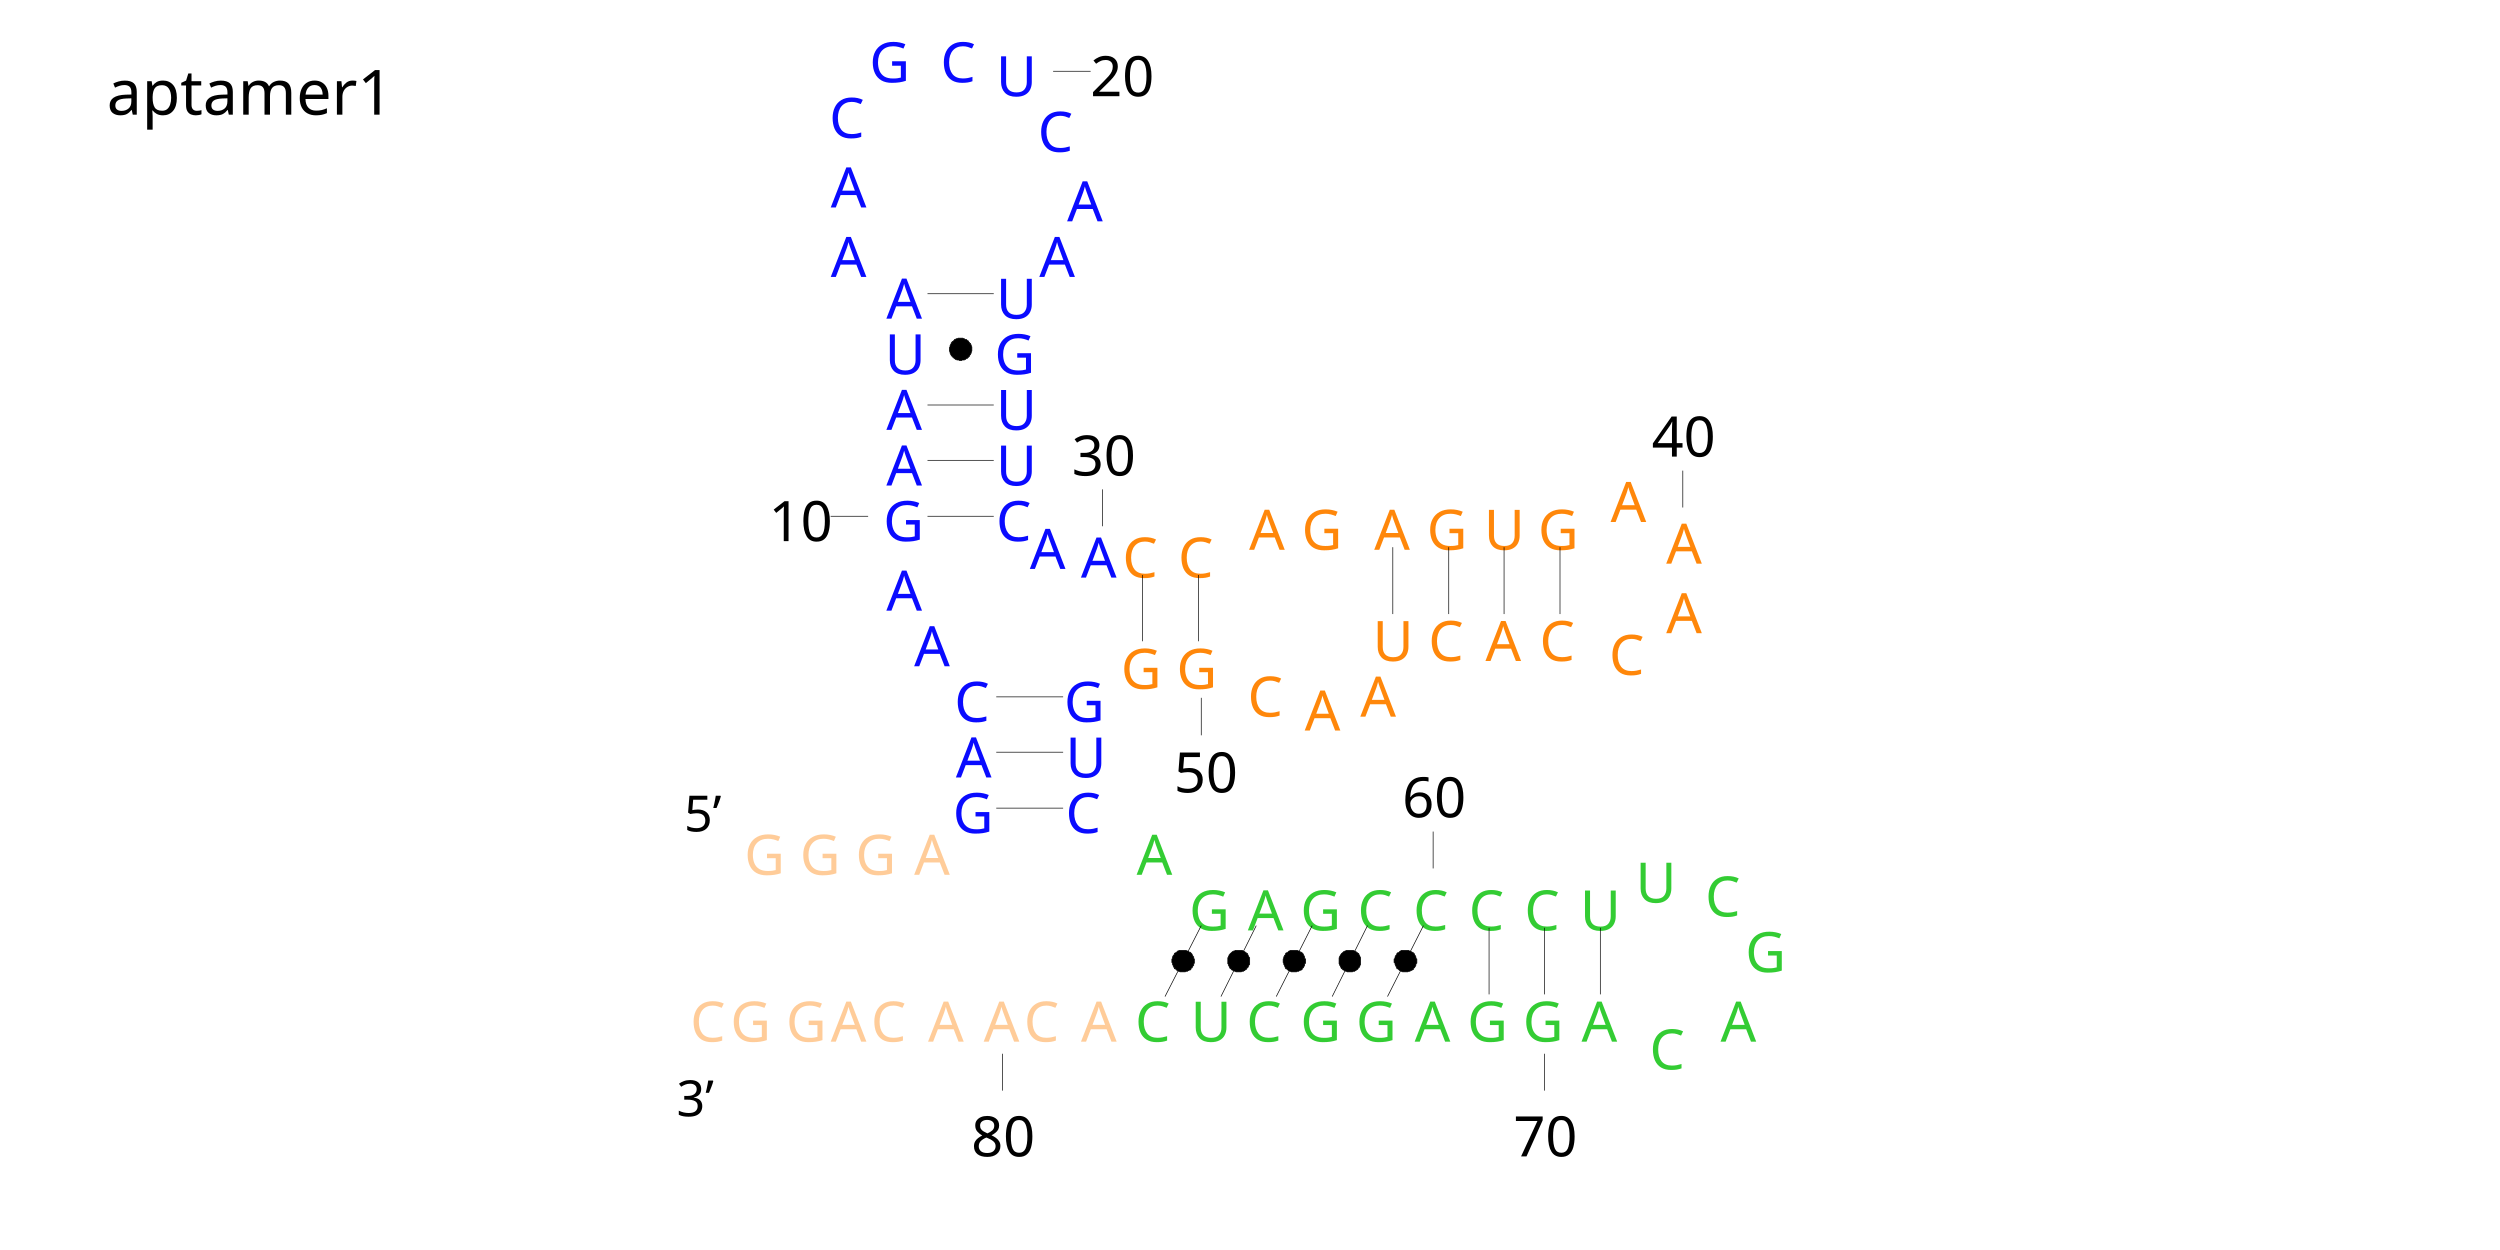
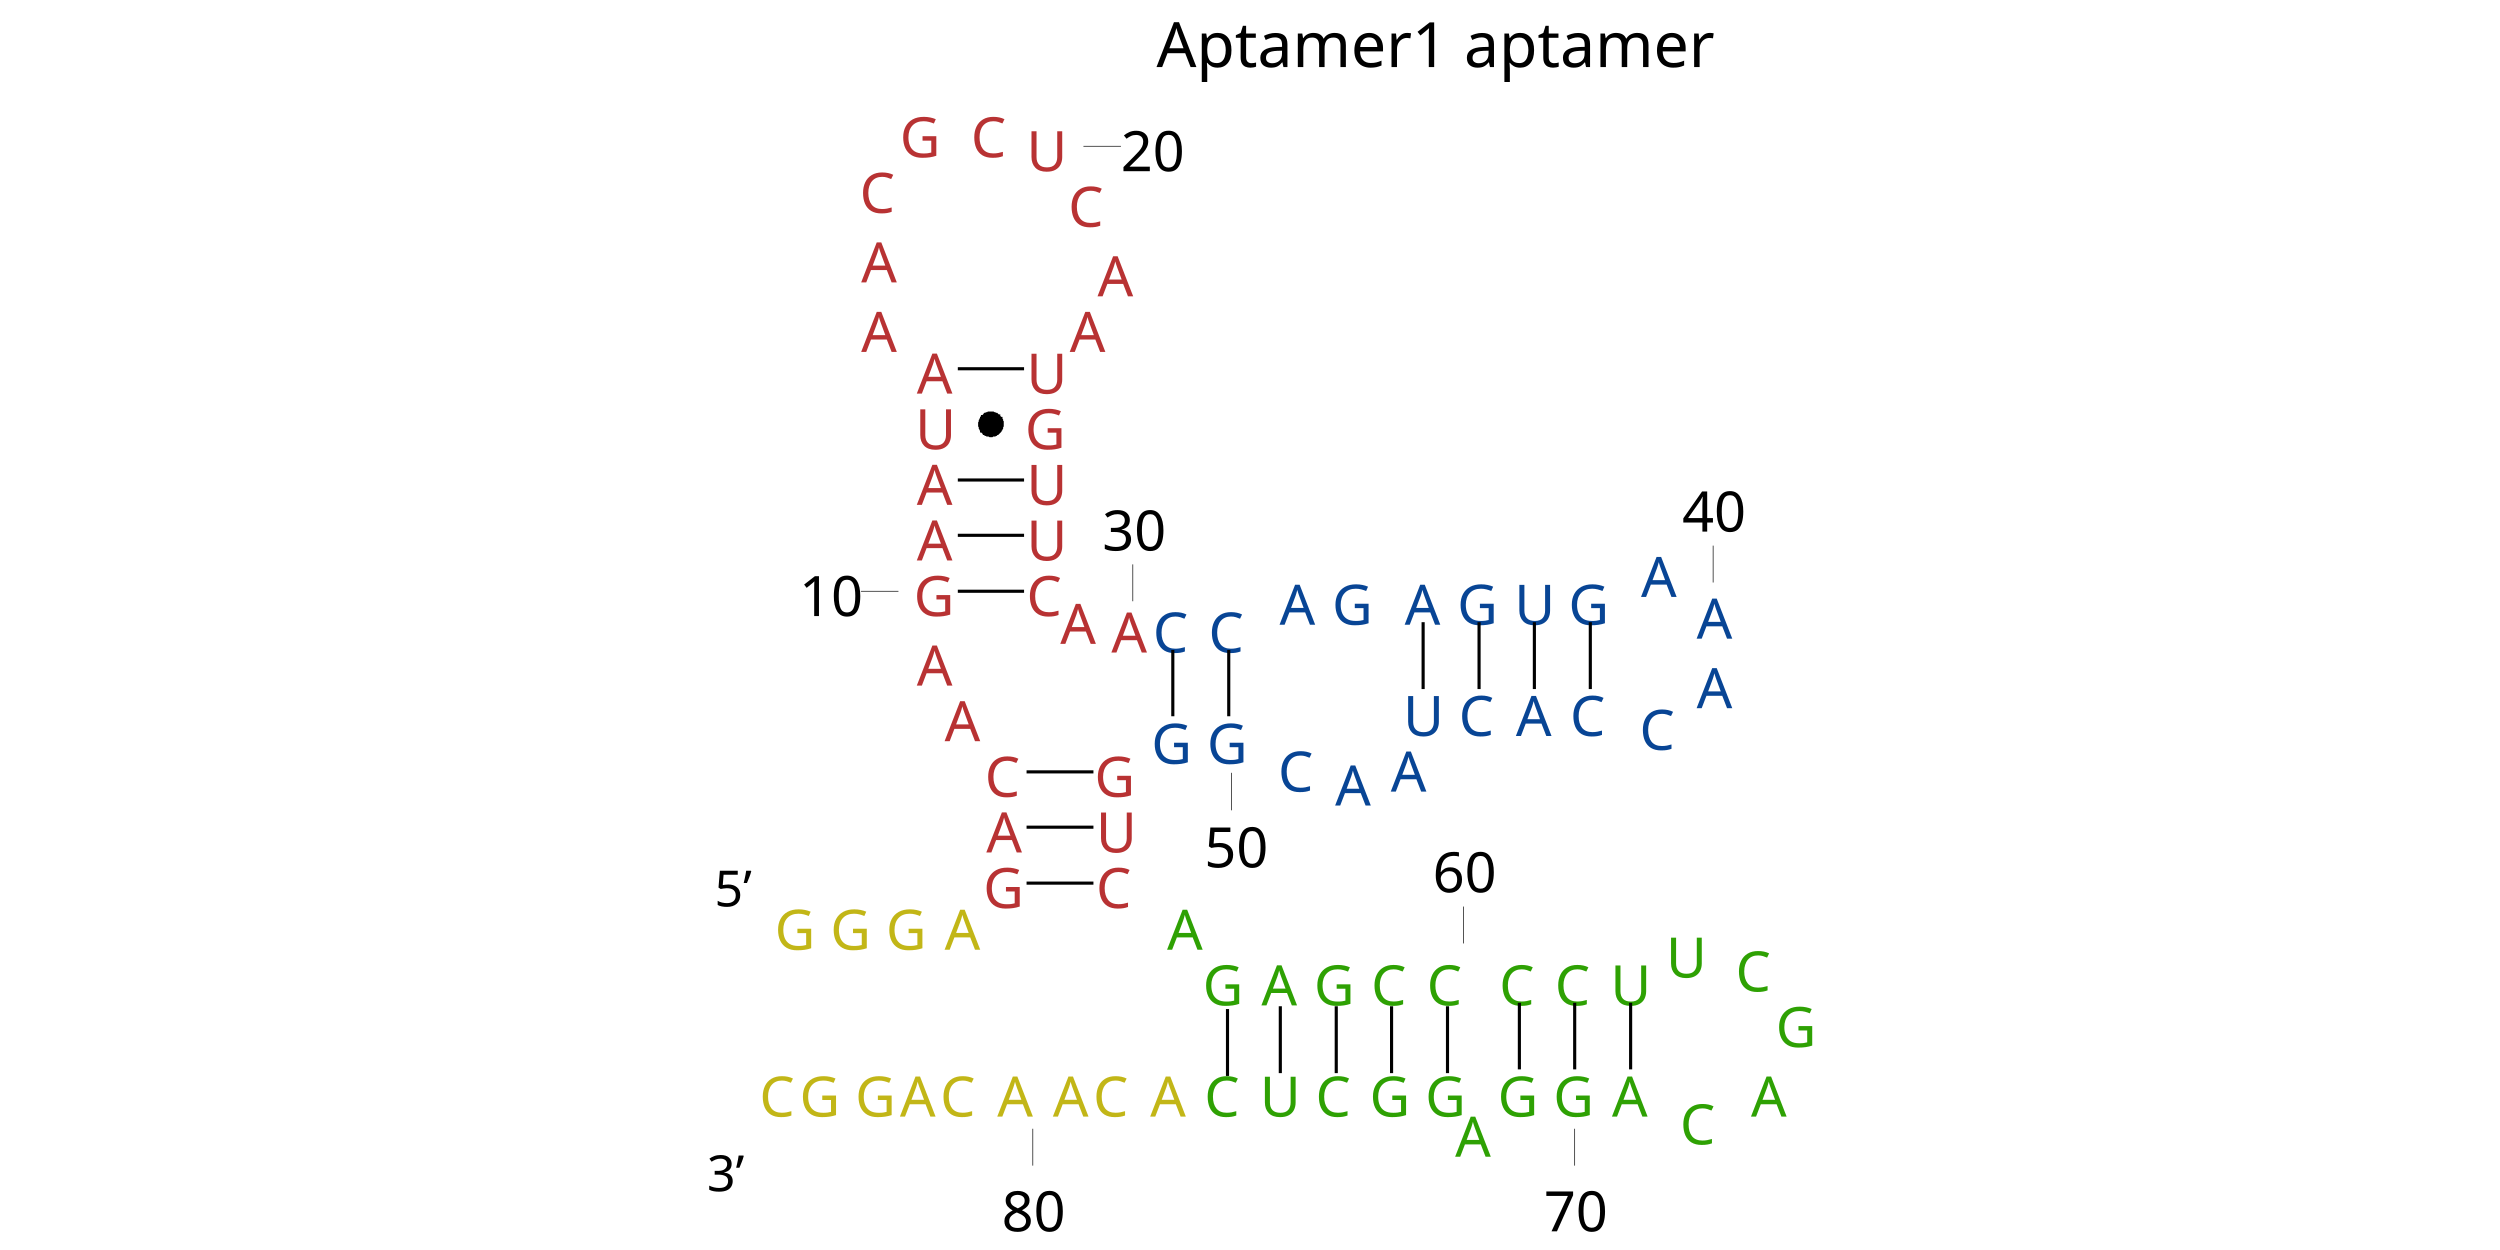
<svg xmlns="http://www.w3.org/2000/svg" version="1.1" id="图层_1" x="0px" y="0px" viewBox="0 0 800 400" style="enable-background:new 0 0 800 400;" xml:space="preserve">
  <style type="text/css">
- 	.st0{fill:#FFCC99;}
+ 	.st0{fill:#C2B617;}
	.st1{font-family:'ArialMT';}
	.st2{font-size:17.868px;}
- 	.st3{fill:#0A0BFF;}
- 	.st4{fill:#33CC33;}
- 	.st5{fill:none;stroke:#000000;stroke-width:0.215;stroke-miterlimit:1.723;}
- 	.st6{stroke:#000000;stroke-width:0.215;stroke-miterlimit:1.723;}
- 	.st7{fill:#FF870A;}
- 	.st8{font-size:20px;}
- 	.st9{font-size:16px;}
+ 	.st3{fill:#B83233;}
+ 	.st4{fill:#2EA103;}
+ 	.st5{fill:none;stroke:#000000;stroke-miterlimit:1.723;}
+ 	.st6{fill:none;stroke:#000000;stroke-width:0.215;stroke-miterlimit:1.723;}
+ 	.st7{stroke:#000000;stroke-miterlimit:1.723;}
+ 	.st8{fill:#084595;}
+ 	.st9{font-size:20px;}
+ 	.st10{font-size:16px;}
</style>
  <g id="ID000002">
-     <g transform="translate(111.000,355.768)">
-       <g transform="rotate(-0.0)">
-         <text transform="matrix(1 0 0 1 127.1533 -75.8334)" class="st0 st1 st2">G</text>
+     <g>
+       <g transform="translate(111.000,355.768)">
+         <g transform="rotate(-0.0)">
+           <text transform="matrix(1 0 0 1 136.8906 -51.8446)" class="st0 st1 st2">G</text>
+         </g>
      </g>
    </g>
  </g>
  <g id="ID000003">
-     <g transform="translate(129.923,355.768)">
-       <g transform="rotate(-0.0)">
-         <text transform="matrix(1 0 0 1 126.0252 -75.8334)" class="st0 st1 st2">G</text>
+     <g>
+       <g transform="translate(129.923,355.768)">
+         <g transform="rotate(-0.0)">
+           <text transform="matrix(1 0 0 1 135.7625 -51.8446)" class="st0 st1 st2">G</text>
+         </g>
      </g>
    </g>
  </g>
  <g id="ID000004">
-     <g transform="translate(148.847,355.768)">
-       <g transform="rotate(-0.0)">
-         <text transform="matrix(1 0 0 1 124.8981 -75.8334)" class="st0 st1 st2">G</text>
+     <g>
+       <g transform="translate(148.847,355.768)">
+         <g transform="rotate(-0.0)">
+           <text transform="matrix(1 0 0 1 134.6354 -51.8446)" class="st0 st1 st2">G</text>
+         </g>
      </g>
    </g>
  </g>
  <g id="ID000005">
-     <g transform="translate(167.771,355.768)">
-       <g transform="rotate(-0.0)">
-         <text transform="matrix(1 0 0 1 124.7603 -75.8334)" class="st0 st1 st2">A</text>
+     <g>
+       <g transform="translate(167.771,355.768)">
+         <g transform="rotate(-0.0)">
+           <text transform="matrix(1 0 0 1 134.4976 -51.8446)" class="st0 st1 st2">A</text>
+         </g>
      </g>
    </g>
  </g>
  <g id="ID000006">
    <g>
      <g transform="translate(181.964,341.575)">
        <g transform="rotate(-0.0)">
-           <text transform="matrix(1 0 0 1 122.9247 -74.9871)" class="st3 st1 st2">G</text>
+           <text transform="matrix(1 0 0 1 132.662 -50.9983)" class="st3 st1 st2">G</text>
        </g>
      </g>
    </g>
  </g>
  <g id="ID000007">
    <g>
      <g transform="translate(181.964,322.651)">
        <g transform="rotate(-0.0)">
-           <text transform="matrix(1 0 0 1 123.9159 -73.861)" class="st3 st1 st2">A</text>
+           <text transform="matrix(1 0 0 1 133.6532 -49.8722)" class="st3 st1 st2">A</text>
        </g>
      </g>
    </g>
  </g>
  <g id="ID000008">
    <g>
      <g transform="translate(181.964,303.727)">
        <g transform="rotate(-0.0)">
-           <text transform="matrix(1 0 0 1 123.4208 -72.7309)" class="st3 st1 st2">C</text>
+           <text transform="matrix(1 0 0 1 133.1581 -48.7421)" class="st3 st1 st2">C</text>
        </g>
      </g>
    </g>
  </g>
  <g id="ID000009">
    <g transform="translate(167.771,284.803)">
      <g transform="rotate(-0.0)">
-         <text transform="matrix(1 0 0 1 124.7603 -71.6057)" class="st3 st1 st2">A</text>
+         <text transform="matrix(1 0 0 1 134.4976 -47.6169)" class="st3 st1 st2">A</text>
      </g>
    </g>
  </g>
  <g id="ID000010">
    <g>
      <g transform="translate(219.812,303.727)">
        <g transform="rotate(-0.0)">
-           <text transform="matrix(1 0 0 1 120.6694 -72.7309)" class="st3 st1 st2">G</text>
+           <text transform="matrix(1 0 0 1 130.4067 -48.7421)" class="st3 st1 st2">G</text>
        </g>
      </g>
    </g>
  </g>
  <g id="ID000011">
    <g>
      <g transform="translate(219.812,322.651)">
        <g transform="rotate(-0.0)">
-           <text transform="matrix(1 0 0 1 121.1665 -73.861)" class="st3 st1 st2">U</text>
+           <text transform="matrix(1 0 0 1 130.9038 -49.8722)" class="st3 st1 st2">U</text>
        </g>
      </g>
    </g>
  </g>
  <g id="ID000012">
    <g>
      <g transform="translate(219.812,341.575)">
        <g transform="rotate(-0.0)">
-           <text transform="matrix(1 0 0 1 121.1665 -74.9871)" class="st3 st1 st2">C</text>
+           <text transform="matrix(1 0 0 1 130.9038 -50.9983)" class="st3 st1 st2">C</text>
        </g>
      </g>
    </g>
  </g>
  <g id="ID000013">
    <g transform="translate(243.467,355.768)">
      <g transform="rotate(-0.0)">
-         <text transform="matrix(1 0 0 1 120.2498 -75.8334)" class="st4 st1 st2">A</text>
+         <text transform="matrix(1 0 0 1 129.9871 -51.8446)" class="st4 st1 st2">A</text>
      </g>
    </g>
  </g>
  <g id="ID000014">
-     <line class="st5" x1="318.8" y1="258.6" x2="340.2" y2="258.6" />
+     <line class="st5" x1="328.5" y1="282.6" x2="349.9" y2="282.6" />
  </g>
  <g id="ID000015">
-     <line class="st5" x1="318.8" y1="240.7" x2="340.2" y2="240.7" />
+     <line class="st5" x1="328.5" y1="264.7" x2="349.9" y2="264.7" />
  </g>
  <g id="ID000016">
-     <line class="st5" x1="318.8" y1="223" x2="340.2" y2="223" />
+     <line class="st5" x1="328.5" y1="247" x2="349.9" y2="247" />
  </g>
  <g id="ID000020">
    <g transform="translate(158.309,265.879)">
      <g transform="rotate(-0.0)">
-         <text transform="matrix(1 0 0 1 125.3248 -70.4757)" class="st3 st1 st2">A</text>
+         <text transform="matrix(1 0 0 1 135.0621 -46.4869)" class="st3 st1 st2">A</text>
      </g>
    </g>
  </g>
  <g id="ID000021">
    <g>
      <g transform="translate(158.309,242.224)">
        <g transform="rotate(-0.0)">
-           <text transform="matrix(1 0 0 1 124.3345 -69.0677)" class="st3 st1 st2">G</text>
+           <text transform="matrix(1 0 0 1 134.0718 -45.0789)" class="st3 st1 st2">G</text>
        </g>
      </g>
    </g>
  </g>
  <g id="ID000022">
-     <line class="st5" x1="277.8" y1="165.2" x2="265.8" y2="165.2" />
+     <line class="st6" x1="287.5" y1="189.2" x2="275.5" y2="189.2" />
  </g>
  <g id="ID000023">
    <g transform="translate(133.077,242.224)">
      <g transform="rotate(-0.0)">
-         <text transform="matrix(1 0 0 1 112.9128 -69.0677)" class="st1 st2">10</text>
+         <text transform="matrix(1 0 0 1 122.6501 -45.0789)" class="st1 st2">10</text>
      </g>
    </g>
  </g>
  <g id="ID000024">
    <g>
      <g transform="translate(158.309,223.300)">
        <g transform="rotate(-0.0)">
-           <text transform="matrix(1 0 0 1 125.3248 -67.9377)" class="st3 st1 st2">A</text>
+           <text transform="matrix(1 0 0 1 135.0621 -43.9489)" class="st3 st1 st2">A</text>
        </g>
      </g>
    </g>
  </g>
  <g id="ID000025">
    <g>
      <g transform="translate(158.309,204.376)">
        <g transform="rotate(-0.0)">
-           <text transform="matrix(1 0 0 1 125.3248 -66.8116)" class="st3 st1 st2">A</text>
+           <text transform="matrix(1 0 0 1 135.0621 -42.8228)" class="st3 st1 st2">A</text>
        </g>
      </g>
    </g>
  </g>
  <g id="ID000026">
    <g>
      <g transform="translate(158.309,185.452)">
        <g transform="rotate(-0.0)">
-           <text transform="matrix(1 0 0 1 124.8316 -65.6834)" class="st3 st1 st2">U</text>
+           <text transform="matrix(1 0 0 1 134.5689 -41.6946)" class="st3 st1 st2">U</text>
        </g>
      </g>
    </g>
  </g>
  <g id="ID000027">
    <g>
      <g transform="translate(158.309,166.528)">
        <g transform="rotate(-0.0)">
-           <text transform="matrix(1 0 0 1 125.3248 -64.5553)" class="st3 st1 st2">A</text>
+           <text transform="matrix(1 0 0 1 135.0621 -40.5665)" class="st3 st1 st2">A</text>
        </g>
      </g>
    </g>
  </g>
  <g id="ID000028">
    <g transform="translate(139.385,152.335)">
      <g transform="rotate(-0.0)">
-         <text transform="matrix(1 0 0 1 126.4529 -63.71)" class="st3 st1 st2">A</text>
+         <text transform="matrix(1 0 0 1 136.1902 -39.7212)" class="st3 st1 st2">A</text>
      </g>
    </g>
  </g>
  <g id="ID000029">
    <g transform="translate(139.385,128.681)">
      <g transform="rotate(-0.0)">
-         <text transform="matrix(1 0 0 1 126.4529 -62.3001)" class="st3 st1 st2">A</text>
+         <text transform="matrix(1 0 0 1 136.1902 -38.3113)" class="st3 st1 st2">A</text>
      </g>
    </g>
  </g>
  <g id="ID000030">
    <g transform="translate(139.385,105.026)">
      <g transform="rotate(-0.0)">
-         <text transform="matrix(1 0 0 1 125.9597 -60.8907)" class="st3 st1 st2">C</text>
+         <text transform="matrix(1 0 0 1 135.697 -36.9019)" class="st3 st1 st2">C</text>
      </g>
    </g>
  </g>
  <g id="ID000031">
    <g transform="translate(153.578,86.102)">
      <g transform="rotate(-0.0)">
-         <text transform="matrix(1 0 0 1 124.6163 -59.7626)" class="st3 st1 st2">G</text>
+         <text transform="matrix(1 0 0 1 134.3536 -35.7738)" class="st3 st1 st2">G</text>
      </g>
    </g>
  </g>
  <g id="ID000032">
    <g transform="translate(177.233,86.102)">
      <g transform="rotate(-0.0)">
-         <text transform="matrix(1 0 0 1 123.7045 -59.7626)" class="st3 st1 st2">C</text>
+         <text transform="matrix(1 0 0 1 133.4418 -35.7738)" class="st3 st1 st2">C</text>
      </g>
    </g>
  </g>
  <g id="ID000033">
    <g transform="translate(196.157,90.833)">
      <g transform="rotate(-0.0)">
-         <text transform="matrix(1 0 0 1 122.5764 -60.0434)" class="st3 st1 st2">U</text>
+         <text transform="matrix(1 0 0 1 132.3137 -36.0546)" class="st3 st1 st2">U</text>
      </g>
    </g>
  </g>
  <g id="ID000034">
-     <line class="st5" x1="337" y1="22.8" x2="349" y2="22.8" />
+     <line class="st6" x1="346.7" y1="46.8" x2="358.7" y2="46.8" />
  </g>
  <g id="ID000035">
    <g transform="translate(221.389,90.833)">
      <g transform="rotate(-0.0)">
-         <text transform="matrix(1 0 0 1 127.5241 -60.0434)" class="st1 st2">20</text>
+         <text transform="matrix(1 0 0 1 137.2614 -36.0546)" class="st1 st2">20</text>
      </g>
    </g>
  </g>
  <g id="ID000036">
    <g transform="translate(210.350,109.757)">
      <g transform="rotate(-0.0)">
-         <text transform="matrix(1 0 0 1 121.7301 -61.1716)" class="st3 st1 st2">C</text>
+         <text transform="matrix(1 0 0 1 131.4674 -37.1828)" class="st3 st1 st2">C</text>
      </g>
    </g>
  </g>
  <g id="ID000037">
    <g transform="translate(219.812,133.412)">
      <g transform="rotate(-0.0)">
-         <text transform="matrix(1 0 0 1 121.6597 -62.5829)" class="st3 st1 st2">A</text>
+         <text transform="matrix(1 0 0 1 131.397 -38.5941)" class="st3 st1 st2">A</text>
      </g>
    </g>
  </g>
  <g id="ID000038">
    <g transform="translate(210.350,152.335)">
      <g transform="rotate(-0.0)">
-         <text transform="matrix(1 0 0 1 122.2223 -63.71)" class="st3 st1 st2">A</text>
+         <text transform="matrix(1 0 0 1 131.9596 -39.7212)" class="st3 st1 st2">A</text>
      </g>
    </g>
  </g>
  <g id="ID000039">
    <g>
      <g transform="translate(196.157,166.528)">
        <g transform="rotate(-0.0)">
-           <text transform="matrix(1 0 0 1 122.5764 -64.5553)" class="st3 st1 st2">U</text>
+           <text transform="matrix(1 0 0 1 132.3137 -40.5665)" class="st3 st1 st2">U</text>
        </g>
      </g>
    </g>
  </g>
  <g id="ID000040">
    <g>
      <g transform="translate(196.157,185.452)">
        <g transform="rotate(-0.0)">
-           <text transform="matrix(1 0 0 1 122.0784 -65.6834)" class="st3 st1 st2">G</text>
+           <text transform="matrix(1 0 0 1 131.8157 -41.6946)" class="st3 st1 st2">G</text>
        </g>
      </g>
    </g>
  </g>
  <g id="ID000041">
    <g>
      <g transform="translate(196.157,204.376)">
        <g transform="rotate(-0.0)">
-           <text transform="matrix(1 0 0 1 122.5764 -66.8116)" class="st3 st1 st2">U</text>
+           <text transform="matrix(1 0 0 1 132.3137 -42.8228)" class="st3 st1 st2">U</text>
        </g>
      </g>
    </g>
  </g>
  <g id="ID000042">
    <g>
      <g transform="translate(196.157,223.300)">
        <g transform="rotate(-0.0)">
-           <text transform="matrix(1 0 0 1 122.5764 -67.9377)" class="st3 st1 st2">U</text>
+           <text transform="matrix(1 0 0 1 132.3137 -43.9489)" class="st3 st1 st2">U</text>
        </g>
      </g>
    </g>
  </g>
  <g id="ID000043">
    <g>
      <g transform="translate(196.157,242.224)">
        <g transform="rotate(-0.0)">
-           <text transform="matrix(1 0 0 1 122.5764 -69.0677)" class="st3 st1 st2">C</text>
+           <text transform="matrix(1 0 0 1 132.3137 -45.0789)" class="st3 st1 st2">C</text>
        </g>
      </g>
    </g>
  </g>
  <g id="ID000044">
    <g transform="translate(215.081,251.686)">
      <g transform="rotate(-0.0)">
-         <text transform="matrix(1 0 0 1 114.4657 -69.6313)" class="st3 st1 st2">A</text>
+         <text transform="matrix(1 0 0 1 124.203 -45.6425)" class="st3 st1 st2">A</text>
      </g>
    </g>
  </g>
  <g id="ID000045">
-     <line class="st5" x1="296.8" y1="165.2" x2="318" y2="165.2" />
+     <line class="st5" x1="306.5" y1="189.2" x2="327.7" y2="189.2" />
  </g>
  <g id="ID000046">
-     <line class="st5" x1="296.8" y1="147.3" x2="318" y2="147.3" />
+     <line class="st5" x1="306.5" y1="171.3" x2="327.7" y2="171.3" />
  </g>
  <g id="ID000047">
-     <line class="st5" x1="296.8" y1="129.6" x2="318" y2="129.6" />
+     <line class="st5" x1="306.5" y1="153.6" x2="327.7" y2="153.6" />
  </g>
  <g id="ID000048">
-     <polygon class="st6" points="311,111.7 311,111.5 311,111.3 311,111 310.8,110.8 310.8,110.6 310.8,110.4 310.6,110.2 310.6,109.9    310.3,109.9 310.3,109.7 310.1,109.5 309.9,109.3 309.9,109.1 309.7,109.1 309.5,108.9 309.2,108.6 309,108.6 308.8,108.6    308.6,108.4 308.4,108.4 308.1,108.2 307.9,108.2 307.7,108.2 307.5,108.2 307.3,108.2 307.1,108.2 306.8,108.2 306.6,108.2    306.4,108.4 306.2,108.4 306,108.4 305.7,108.6 305.5,108.6 305.3,108.9 305.3,108.9 305.1,109.1 304.9,109.3 304.7,109.3    304.7,109.5 304.4,109.7 304.4,109.9 304.2,110.2 304.2,110.4 304,110.6 304,110.8 304,111 303.8,111.3 303.8,111.5 303.8,111.7    303.8,111.9 303.8,112.1 303.8,112.3 304,112.6 304,112.8 304,113 304.2,113.2 304.2,113.4 304.4,113.7 304.4,113.9 304.7,113.9    304.7,114.1 304.9,114.3 305.1,114.5 305.3,114.5 305.3,114.7 305.5,114.7 305.7,115 306,115 306.2,115.2 306.4,115.2 306.6,115.2    306.8,115.2 307.1,115.4 307.3,115.4 307.5,115.4 307.7,115.4 307.9,115.2 308.1,115.2 308.4,115.2 308.6,115.2 308.8,115 309,115    309.2,114.7 309.5,114.7 309.7,114.5 309.9,114.3 309.9,114.3 310.1,114.1 310.3,113.9 310.3,113.7 310.6,113.4 310.6,113.2    310.8,113 310.8,112.8 310.8,112.6 311,112.3 311,112.1 311,111.9  " />
+     <polygon class="st7" points="320.7,135.7 320.7,135.5 320.7,135.3 320.7,135 320.5,134.8 320.5,134.6 320.5,134.4 320.3,134.2    320.3,133.9 320,133.9 320,133.7 319.8,133.5 319.6,133.3 319.6,133.1 319.4,133.1 319.2,132.9 318.9,132.6 318.7,132.6    318.5,132.6 318.3,132.4 318.1,132.4 317.8,132.2 317.6,132.2 317.4,132.2 317.2,132.2 317,132.2 316.8,132.2 316.5,132.2    316.3,132.2 316.1,132.4 315.9,132.4 315.7,132.4 315.4,132.6 315.2,132.6 315,132.9 315,132.9 314.8,133.1 314.6,133.3    314.4,133.3 314.4,133.5 314.1,133.7 314.1,133.9 313.9,134.2 313.9,134.4 313.7,134.6 313.7,134.8 313.7,135 313.5,135.3    313.5,135.5 313.5,135.7 313.5,135.9 313.5,136.1 313.5,136.3 313.7,136.6 313.7,136.8 313.7,137 313.9,137.2 313.9,137.4    314.1,137.7 314.1,137.9 314.4,137.9 314.4,138.1 314.6,138.3 314.8,138.5 315,138.5 315,138.7 315.2,138.7 315.4,139 315.7,139    315.9,139.2 316.1,139.2 316.3,139.2 316.5,139.2 316.8,139.4 317,139.4 317.2,139.4 317.4,139.4 317.6,139.2 317.8,139.2    318.1,139.2 318.3,139.2 318.5,139 318.7,139 318.9,138.7 319.2,138.7 319.4,138.5 319.6,138.3 319.6,138.3 319.8,138.1 320,137.9    320,137.7 320.3,137.4 320.3,137.2 320.5,137 320.5,136.8 320.5,136.6 320.7,136.3 320.7,136.1 320.7,135.9  " />
  </g>
  <g id="ID000049">
-     <line class="st5" x1="296.8" y1="94" x2="318" y2="94" />
+     <line class="st5" x1="306.5" y1="118" x2="327.7" y2="118" />
  </g>
  <g id="ID000051">
-     <g transform="translate(238.736,251.686)">
-       <g transform="rotate(-0.0)">
-         <text transform="matrix(1 0 0 1 107.1564 -66.8545)" class="st3 st1 st2">A</text>
+     <g>
+       <g transform="translate(238.736,251.686)">
+         <g transform="rotate(-0.0)">
+           <text transform="matrix(1 0 0 1 116.8937 -42.8657)" class="st3 st1 st2">A</text>
+         </g>
      </g>
    </g>
  </g>
  <g id="ID000052">
-     <line class="st5" x1="352.8" y1="168.4" x2="352.8" y2="156.6" />
+     <line class="st6" x1="362.5" y1="192.4" x2="362.5" y2="180.6" />
  </g>
  <g id="ID000053">
    <g transform="translate(238.736,213.207)">
      <g transform="rotate(-0.0)">
-         <text transform="matrix(1 0 0 1 104.2616 -61.0302)" class="st1 st2">30</text>
+         <text transform="matrix(1 0 0 1 113.9989 -37.0414)" class="st1 st2">30</text>
      </g>
    </g>
  </g>
  <g id="ID000054">
    <g>
-       <g transform="translate(262.391,256.417)">
-         <g transform="rotate(-0.0)">
-           <text transform="matrix(1 0 0 1 96.7858 -71.5854)" class="st7 st1 st2">C</text>
+       <g>
+         <g transform="translate(262.391,256.417)">
+           <g transform="rotate(-0.0)">
+             <text transform="matrix(1 0 0 1 106.5231 -47.5966)" class="st8 st1 st2">C</text>
+           </g>
        </g>
      </g>
    </g>
  </g>
  <g id="ID000055">
    <g>
-       <g transform="translate(281.315,256.417)">
-         <g transform="rotate(-0.0)">
-           <text transform="matrix(1 0 0 1 95.6586 -71.5854)" class="st7 st1 st2">C</text>
+       <g>
+         <g transform="translate(281.315,256.417)">
+           <g transform="rotate(-0.0)">
+             <text transform="matrix(1 0 0 1 105.3959 -47.5966)" class="st8 st1 st2">C</text>
+           </g>
        </g>
      </g>
    </g>
  </g>
  <g id="ID000056">
    <g>
      <g transform="translate(304.970,246.955)">
        <g transform="rotate(-0.0)">
-           <text transform="matrix(1 0 0 1 94.7409 -71.0219)" class="st7 st1 st2">A</text>
+           <text transform="matrix(1 0 0 1 104.4782 -47.0331)" class="st8 st1 st2">A</text>
        </g>
      </g>
    </g>
  </g>
  <g id="ID000057">
    <g>
-       <g transform="translate(323.894,308.458)">
-         <g transform="rotate(-0.0)">
-           <text transform="matrix(1 0 0 1 93.6128 -74.686)" class="st7 st1 st2">A</text>
+       <g>
+         <g transform="translate(323.894,308.458)">
+           <g transform="rotate(-0.0)">
+             <text transform="matrix(1 0 0 1 103.3501 -50.6972)" class="st8 st1 st2">A</text>
+           </g>
        </g>
      </g>
    </g>
  </g>
  <g id="ID000058">
    <g>
      <g transform="translate(304.970,303.727)">
        <g transform="rotate(-0.0)">
-           <text transform="matrix(1 0 0 1 94.2487 -74.4033)" class="st7 st1 st2">C</text>
+           <text transform="matrix(1 0 0 1 103.986 -50.4145)" class="st8 st1 st2">C</text>
        </g>
      </g>
    </g>
  </g>
  <g id="ID000059">
    <g>
      <g transform="translate(281.315,294.265)">
        <g transform="rotate(-0.0)">
-           <text transform="matrix(1 0 0 1 95.1596 -73.8397)" class="st7 st1 st2">G</text>
+           <text transform="matrix(1 0 0 1 104.8969 -49.8509)" class="st8 st1 st2">G</text>
        </g>
      </g>
    </g>
  </g>
  <g id="ID000060">
-     <line class="st5" x1="384.4" y1="223.3" x2="384.4" y2="235.3" />
+     <line class="st6" x1="394.1" y1="247.3" x2="394.1" y2="259.3" />
  </g>
  <g id="ID000061">
    <g transform="translate(281.315,333.311)">
      <g transform="rotate(-0.0)">
-         <text transform="matrix(1 0 0 1 94.3535 -79.7309)" class="st1 st2">50</text>
+         <text transform="matrix(1 0 0 1 104.0908 -55.7421)" class="st1 st2">50</text>
      </g>
    </g>
  </g>
  <g id="ID000062">
    <g>
      <g transform="translate(262.391,294.265)">
        <g transform="rotate(-0.0)">
-           <text transform="matrix(1 0 0 1 96.2877 -73.8397)" class="st7 st1 st2">G</text>
+           <text transform="matrix(1 0 0 1 106.025 -49.8509)" class="st8 st1 st2">G</text>
        </g>
      </g>
    </g>
  </g>
  <g id="ID000063">
-     <line class="st5" x1="365.6" y1="184" x2="365.6" y2="205.2" />
+     <line class="st5" x1="375.3" y1="208" x2="375.3" y2="229.2" />
  </g>
  <g id="ID000064">
-     <line class="st5" x1="383.5" y1="184" x2="383.5" y2="205.2" />
+     <line class="st5" x1="393.2" y1="208" x2="393.2" y2="229.2" />
  </g>
  <g id="ID000066">
    <g>
      <g transform="translate(323.894,246.955)">
        <g transform="rotate(-0.0)">
-           <text transform="matrix(1 0 0 1 92.6216 -71.0219)" class="st7 st1 st2">G</text>
+           <text transform="matrix(1 0 0 1 102.3589 -47.0331)" class="st8 st1 st2">G</text>
        </g>
      </g>
    </g>
  </g>
  <g id="ID000067">
    <g transform="translate(347.549,246.955)">
      <g transform="rotate(-0.0)">
-         <text transform="matrix(1 0 0 1 92.2029 -71.0219)" class="st7 st1 st2">A</text>
+         <text transform="matrix(1 0 0 1 101.9402 -47.0331)" class="st8 st1 st2">A</text>
      </g>
    </g>
  </g>
  <g id="ID000068">
    <g transform="translate(366.472,246.955)">
      <g transform="rotate(-0.0)">
-         <text transform="matrix(1 0 0 1 90.0847 -71.0219)" class="st7 st1 st2">G</text>
+         <text transform="matrix(1 0 0 1 99.822 -47.0331)" class="st8 st1 st2">G</text>
      </g>
    </g>
  </g>
  <g id="ID000069">
    <g transform="translate(385.396,246.955)">
      <g transform="rotate(-0.0)">
-         <text transform="matrix(1 0 0 1 89.4556 -71.0219)" class="st7 st1 st2">U</text>
+         <text transform="matrix(1 0 0 1 99.1929 -47.0331)" class="st8 st1 st2">U</text>
      </g>
    </g>
  </g>
  <g id="ID000070">
    <g transform="translate(404.320,246.955)">
      <g transform="rotate(-0.0)">
-         <text transform="matrix(1 0 0 1 87.8294 -71.0219)" class="st7 st1 st2">G</text>
+         <text transform="matrix(1 0 0 1 97.5667 -47.0331)" class="st8 st1 st2">G</text>
      </g>
    </g>
  </g>
  <g id="ID000071">
    <g>
      <g transform="translate(427.975,237.493)">
        <g transform="rotate(-0.0)">
-           <text transform="matrix(1 0 0 1 87.4107 -70.4564)" class="st7 st1 st2">A</text>
+           <text transform="matrix(1 0 0 1 97.148 -46.4676)" class="st8 st1 st2">A</text>
        </g>
      </g>
    </g>
  </g>
  <g id="ID000072">
    <g>
      <g transform="translate(446.899,251.686)">
        <g transform="rotate(-0.0)">
-           <text transform="matrix(1 0 0 1 86.2827 -71.3037)" class="st7 st1 st2">A</text>
+           <text transform="matrix(1 0 0 1 96.02 -47.3149)" class="st8 st1 st2">A</text>
        </g>
      </g>
    </g>
  </g>
  <g id="ID000073">
-     <line class="st5" x1="538.5" y1="162.4" x2="538.5" y2="150.6" />
+     <line class="st6" x1="548.2" y1="186.4" x2="548.2" y2="174.6" />
  </g>
  <g id="ID000074">
    <g transform="translate(446.899,213.207)">
      <g transform="rotate(-0.0)">
-         <text transform="matrix(1 0 0 1 81.6484 -67.093)" class="st1 st2">40</text>
+         <text transform="matrix(1 0 0 1 91.3857 -43.1042)" class="st1 st2">40</text>
      </g>
    </g>
  </g>
  <g id="ID000075">
    <g>
      <g transform="translate(446.899,275.341)">
        <g transform="rotate(-0.0)">
-           <text transform="matrix(1 0 0 1 86.2827 -72.7136)" class="st7 st1 st2">A</text>
+           <text transform="matrix(1 0 0 1 96.02 -48.7248)" class="st8 st1 st2">A</text>
        </g>
      </g>
    </g>
  </g>
  <g id="ID000076">
    <g>
      <g transform="translate(427.975,289.534)">
        <g transform="rotate(-0.0)">
-           <text transform="matrix(1 0 0 1 86.9156 -73.5579)" class="st7 st1 st2">C</text>
+           <text transform="matrix(1 0 0 1 96.6529 -49.5691)" class="st8 st1 st2">C</text>
        </g>
      </g>
    </g>
  </g>
  <g id="ID000077">
    <g>
      <g transform="translate(404.320,284.803)">
        <g transform="rotate(-0.0)">
-           <text transform="matrix(1 0 0 1 88.3275 -73.2781)" class="st7 st1 st2">C</text>
+           <text transform="matrix(1 0 0 1 98.0648 -49.2893)" class="st8 st1 st2">C</text>
        </g>
      </g>
    </g>
  </g>
  <g id="ID000078">
    <g transform="translate(385.396,284.803)">
      <g transform="rotate(-0.0)">
-         <text transform="matrix(1 0 0 1 89.9458 -73.2781)" class="st7 st1 st2">A</text>
+         <text transform="matrix(1 0 0 1 99.6831 -49.2893)" class="st8 st1 st2">A</text>
      </g>
    </g>
  </g>
  <g id="ID000079">
    <g transform="translate(366.472,284.803)">
      <g transform="rotate(-0.0)">
-         <text transform="matrix(1 0 0 1 90.5837 -73.2781)" class="st7 st1 st2">C</text>
+         <text transform="matrix(1 0 0 1 100.321 -49.2893)" class="st8 st1 st2">C</text>
      </g>
    </g>
  </g>
  <g id="ID000080">
    <g transform="translate(347.549,284.803)">
      <g transform="rotate(-0.0)">
-         <text transform="matrix(1 0 0 1 91.7108 -73.2781)" class="st7 st1 st2">U</text>
+         <text transform="matrix(1 0 0 1 101.4481 -49.2893)" class="st8 st1 st2">U</text>
      </g>
    </g>
  </g>
  <g id="ID000081">
    <g>
      <g transform="translate(342.818,303.727)">
        <g transform="rotate(-0.0)">
-           <text transform="matrix(1 0 0 1 92.4847 -74.4033)" class="st7 st1 st2">A</text>
+           <text transform="matrix(1 0 0 1 102.222 -50.4145)" class="st8 st1 st2">A</text>
        </g>
      </g>
    </g>
  </g>
  <g id="ID000082">
-     <line class="st5" x1="445.7" y1="175.1" x2="445.7" y2="196.5" />
+     <line class="st5" x1="455.4" y1="199.1" x2="455.4" y2="220.5" />
  </g>
  <g id="ID000083">
-     <line class="st5" x1="463.6" y1="175.1" x2="463.6" y2="196.5" />
+     <line class="st5" x1="473.3" y1="199.1" x2="473.3" y2="220.5" />
  </g>
  <g id="ID000084">
-     <line class="st5" x1="481.3" y1="175.1" x2="481.3" y2="196.5" />
+     <line class="st5" x1="491" y1="199.1" x2="491" y2="220.5" />
  </g>
  <g id="ID000085">
-     <line class="st5" x1="499.2" y1="175.1" x2="499.2" y2="196.5" />
+     <line class="st5" x1="508.9" y1="199.1" x2="508.9" y2="220.5" />
  </g>
  <g id="ID000087">
    <g transform="translate(262.391,374.692)">
      <g transform="rotate(-0.0)">
-         <text transform="matrix(1 0 0 1 118.1315 -76.9635)" class="st4 st1 st2">G</text>
+         <text transform="matrix(1 0 0 1 122.4685 -52.9747)" class="st4 st1 st2">G</text>
      </g>
    </g>
  </g>
  <g id="ID000088">
    <g transform="translate(281.315,374.692)">
      <g transform="rotate(-0.0)">
-         <text transform="matrix(1 0 0 1 117.9946 -76.9635)" class="st4 st1 st2">A</text>
+         <text transform="matrix(1 0 0 1 122.3316 -52.9747)" class="st4 st1 st2">A</text>
      </g>
    </g>
  </g>
  <g id="ID000089">
    <g transform="translate(300.239,374.692)">
      <g transform="rotate(-0.0)">
-         <text transform="matrix(1 0 0 1 115.8752 -76.9635)" class="st4 st1 st2">G</text>
+         <text transform="matrix(1 0 0 1 120.2122 -52.9747)" class="st4 st1 st2">G</text>
      </g>
    </g>
  </g>
  <g id="ID000090">
    <g transform="translate(319.163,374.692)">
      <g transform="rotate(-0.0)">
-         <text transform="matrix(1 0 0 1 115.2462 -76.9635)" class="st4 st1 st2">C</text>
+         <text transform="matrix(1 0 0 1 119.5832 -52.9747)" class="st4 st1 st2">C</text>
      </g>
    </g>
  </g>
  <g id="ID000091">
    <g transform="translate(338.087,374.692)">
      <g transform="rotate(-0.0)">
-         <text transform="matrix(1 0 0 1 114.1181 -76.9635)" class="st4 st1 st2">C</text>
+         <text transform="matrix(1 0 0 1 118.4551 -52.9747)" class="st4 st1 st2">C</text>
      </g>
    </g>
  </g>
  <g id="ID000092">
-     <line class="st5" x1="458.6" y1="277.9" x2="458.6" y2="266.1" />
+     <line class="st6" x1="468.3" y1="301.9" x2="468.3" y2="290.1" />
  </g>
  <g id="ID000093">
    <g transform="translate(338.087,336.213)">
      <g transform="rotate(-0.0)">
-         <text transform="matrix(1 0 0 1 110.6327 -74.6681)" class="st1 st2">60</text>
+         <text transform="matrix(1 0 0 1 120.37 -50.6793)" class="st1 st2">60</text>
      </g>
    </g>
  </g>
  <g id="ID000094">
    <g transform="translate(357.010,374.692)">
      <g transform="rotate(-0.0)">
-         <text transform="matrix(1 0 0 1 112.991 -76.9635)" class="st4 st1 st2">C</text>
+         <text transform="matrix(1 0 0 1 122.7283 -52.9747)" class="st4 st1 st2">C</text>
      </g>
    </g>
  </g>
  <g id="ID000095">
    <g transform="translate(375.934,374.692)">
      <g transform="rotate(-0.0)">
-         <text transform="matrix(1 0 0 1 111.8609 -76.9635)" class="st4 st1 st2">C</text>
+         <text transform="matrix(1 0 0 1 121.5982 -52.9747)" class="st4 st1 st2">C</text>
      </g>
    </g>
  </g>
  <g id="ID000096">
    <g transform="translate(394.858,374.692)">
      <g transform="rotate(-0.0)">
-         <text transform="matrix(1 0 0 1 110.7357 -76.9635)" class="st4 st1 st2">U</text>
+         <text transform="matrix(1 0 0 1 120.473 -52.9747)" class="st4 st1 st2">U</text>
      </g>
    </g>
  </g>
  <g id="ID000097">
    <g transform="translate(413.782,365.230)">
      <g transform="rotate(-0.0)">
-         <text transform="matrix(1 0 0 1 109.6076 -76.397)" class="st4 st1 st2">U</text>
+         <text transform="matrix(1 0 0 1 119.3449 -52.4082)" class="st4 st1 st2">U</text>
      </g>
    </g>
  </g>
  <g id="ID000098">
    <g transform="translate(437.437,369.961)">
      <g transform="rotate(-0.0)">
-         <text transform="matrix(1 0 0 1 108.1978 -76.6807)" class="st4 st1 st2">C</text>
+         <text transform="matrix(1 0 0 1 117.9351 -52.6919)" class="st4 st1 st2">C</text>
      </g>
    </g>
  </g>
  <g id="ID000099">
    <g transform="translate(451.630,388.884)">
      <g transform="rotate(-0.0)">
-         <text transform="matrix(1 0 0 1 106.8553 -77.8078)" class="st4 st1 st2">G</text>
+         <text transform="matrix(1 0 0 1 116.5926 -53.819)" class="st4 st1 st2">G</text>
      </g>
    </g>
  </g>
  <g id="ID000100">
    <g transform="translate(442.168,412.539)">
      <g transform="rotate(-0.0)">
-         <text transform="matrix(1 0 0 1 108.4082 -79.2158)" class="st4 st1 st2">A</text>
+         <text transform="matrix(1 0 0 1 118.1455 -55.227)" class="st4 st1 st2">A</text>
      </g>
    </g>
  </g>
  <g id="ID000101">
    <g transform="translate(418.513,422.001)">
      <g transform="rotate(-0.0)">
-         <text transform="matrix(1 0 0 1 109.3239 -79.7823)" class="st4 st1 st2">C</text>
+         <text transform="matrix(1 0 0 1 119.0612 -55.7935)" class="st4 st1 st2">C</text>
      </g>
    </g>
  </g>
  <g id="ID000102">
    <g transform="translate(394.858,412.539)">
      <g transform="rotate(-0.0)">
-         <text transform="matrix(1 0 0 1 111.2279 -79.2158)" class="st4 st1 st2">A</text>
+         <text transform="matrix(1 0 0 1 120.9652 -55.227)" class="st4 st1 st2">A</text>
      </g>
    </g>
  </g>
  <g id="ID000103">
    <g transform="translate(375.934,412.539)">
      <g transform="rotate(-0.0)">
-         <text transform="matrix(1 0 0 1 111.3648 -79.2158)" class="st4 st1 st2">G</text>
+         <text transform="matrix(1 0 0 1 121.1021 -55.227)" class="st4 st1 st2">G</text>
      </g>
    </g>
  </g>
  <g id="ID000104">
-     <line class="st5" x1="494.2" y1="337.2" x2="494.2" y2="349" />
+     <line class="st6" x1="503.9" y1="361.2" x2="503.9" y2="373" />
  </g>
  <g id="ID000105">
    <g transform="translate(375.934,451.586)">
      <g transform="rotate(-0.0)">
-         <text transform="matrix(1 0 0 1 108.3775 -81.545)" class="st1 st2">70</text>
+         <text transform="matrix(1 0 0 1 118.1148 -57.5562)" class="st1 st2">70</text>
      </g>
    </g>
  </g>
  <g id="ID000106">
    <g transform="translate(357.010,412.539)">
      <g transform="rotate(-0.0)">
-         <text transform="matrix(1 0 0 1 112.4929 -79.2158)" class="st4 st1 st2">G</text>
+         <text transform="matrix(1 0 0 1 122.2302 -55.227)" class="st4 st1 st2">G</text>
      </g>
    </g>
  </g>
  <g id="ID000107">
    <g transform="translate(338.087,412.539)">
      <g transform="rotate(-0.0)">
-         <text transform="matrix(1 0 0 1 114.6103 -79.2158)" class="st4 st1 st2">A</text>
+         <text transform="matrix(1 0 0 1 127.5578 -42.3862)" class="st4 st1 st2">A</text>
      </g>
    </g>
  </g>
  <g id="ID000108">
    <g transform="translate(319.163,412.539)">
      <g transform="rotate(-0.0)">
-         <text transform="matrix(1 0 0 1 114.7491 -79.2158)" class="st4 st1 st2">G</text>
+         <text transform="matrix(1 0 0 1 136.8872 -55.227)" class="st4 st1 st2">G</text>
      </g>
    </g>
  </g>
  <g id="ID000109">
    <g transform="translate(300.239,412.539)">
      <g transform="rotate(-0.0)">
-         <text transform="matrix(1 0 0 1 115.8752 -79.2158)" class="st4 st1 st2">G</text>
+         <text transform="matrix(1 0 0 1 138.0132 -55.227)" class="st4 st1 st2">G</text>
      </g>
    </g>
  </g>
  <g id="ID000110">
    <g transform="translate(281.315,412.539)">
      <g transform="rotate(-0.0)">
-         <text transform="matrix(1 0 0 1 117.5024 -79.2158)" class="st4 st1 st2">C</text>
+         <text transform="matrix(1 0 0 1 139.6405 -55.227)" class="st4 st1 st2">C</text>
      </g>
    </g>
  </g>
  <g id="ID000111">
    <g transform="translate(262.391,412.539)">
      <g transform="rotate(-0.0)">
-         <text transform="matrix(1 0 0 1 118.6295 -79.2158)" class="st4 st1 st2">U</text>
+         <text transform="matrix(1 0 0 1 140.7676 -55.227)" class="st4 st1 st2">U</text>
      </g>
    </g>
  </g>
  <g id="ID000112">
    <g transform="translate(243.467,412.539)">
      <g transform="rotate(-0.0)">
-         <text transform="matrix(1 0 0 1 119.7576 -79.2158)" class="st4 st1 st2">C</text>
+         <text transform="matrix(1 0 0 1 141.8957 -55.227)" class="st4 st1 st2">C</text>
      </g>
    </g>
  </g>
  <g id="ID000113">
    <g transform="translate(224.543,412.539)">
      <g transform="rotate(-0.0)">
-         <text transform="matrix(1 0 0 1 121.3769 -79.2158)" class="st0 st1 st2">A</text>
+         <text transform="matrix(1 0 0 1 143.515 -55.227)" class="st0 st1 st2">A</text>
      </g>
    </g>
  </g>
  <g id="ID000114">
    <g transform="translate(205.619,412.539)">
      <g transform="rotate(-0.0)">
-         <text transform="matrix(1 0 0 1 122.0119 -79.2158)" class="st0 st1 st2">C</text>
+         <text transform="matrix(1 0 0 1 144.15 -55.227)" class="st0 st1 st2">C</text>
      </g>
    </g>
  </g>
  <g id="ID000115">
    <g transform="translate(191.426,412.539)">
      <g transform="rotate(-0.0)">
-         <text transform="matrix(1 0 0 1 123.3513 -79.2158)" class="st0 st1 st2">A</text>
+         <text transform="matrix(1 0 0 1 145.4893 -55.227)" class="st0 st1 st2">A</text>
      </g>
    </g>
  </g>
  <g id="ID000116">
-     <line class="st5" x1="320.8" y1="337.2" x2="320.8" y2="349" />
+     <line class="st6" x1="330.5" y1="361.2" x2="330.5" y2="373" />
  </g>
  <g id="ID000117">
    <g transform="translate(191.426,451.586)">
      <g transform="rotate(-0.0)">
-         <text transform="matrix(1 0 0 1 119.3728 -81.545)" class="st1 st2">80</text>
+         <text transform="matrix(1 0 0 1 129.1101 -57.5562)" class="st1 st2">80</text>
      </g>
    </g>
  </g>
  <g id="ID000118">
    <g transform="translate(172.502,412.539)">
      <g transform="rotate(-0.0)">
-         <text transform="matrix(1 0 0 1 124.4794 -79.2158)" class="st0 st1 st2">A</text>
+         <text transform="matrix(1 0 0 1 146.6174 -55.227)" class="st0 st1 st2">A</text>
      </g>
    </g>
  </g>
  <g id="ID000119">
    <g transform="translate(153.578,412.539)">
      <g transform="rotate(-0.0)">
-         <text transform="matrix(1 0 0 1 125.1144 -79.2158)" class="st0 st1 st2">C</text>
+         <text transform="matrix(1 0 0 1 147.2525 -55.227)" class="st0 st1 st2">C</text>
      </g>
    </g>
  </g>
  <g id="ID000120">
    <g transform="translate(139.385,412.539)">
      <g transform="rotate(-0.0)">
-         <text transform="matrix(1 0 0 1 126.4529 -79.2158)" class="st0 st1 st2">A</text>
+         <text transform="matrix(1 0 0 1 148.591 -55.227)" class="st0 st1 st2">A</text>
      </g>
    </g>
  </g>
  <g id="ID000121">
    <g transform="translate(125.192,412.539)">
      <g transform="rotate(-0.0)">
-         <text transform="matrix(1 0 0 1 126.3075 -79.2158)" class="st0 st1 st2">G</text>
+         <text transform="matrix(1 0 0 1 148.4456 -55.227)" class="st0 st1 st2">G</text>
      </g>
    </g>
  </g>
  <g id="ID000122">
    <g transform="translate(106.269,412.539)">
      <g transform="rotate(-0.0)">
-         <text transform="matrix(1 0 0 1 127.4351 -79.2158)" class="st0 st1 st2">G</text>
+         <text transform="matrix(1 0 0 1 149.5732 -55.227)" class="st0 st1 st2">G</text>
      </g>
    </g>
  </g>
  <g id="ID000123">
    <g transform="translate(92.076,412.539)">
      <g transform="rotate(-0.0)">
-         <text transform="matrix(1 0 0 1 128.779 -79.2158)" class="st0 st1 st2">C</text>
-       </g>
-     </g>
-   </g>
-   <g id="ID000124">
-     <line class="st5" x1="384.4" y1="296.2" x2="372.8" y2="318.9" />
-   </g>
-   <g id="ID000125">
-     <polygon class="st6" points="376.9,310.6 377.1,310.8 377.4,310.8 377.6,311 377.8,311 378,311 378.2,311 378.5,311 378.7,311    378.9,311 379.1,311 379.3,311 379.5,310.8 379.8,310.8 380,310.8 380.2,310.6 380.4,310.6 380.6,310.4 380.9,310.4 381.1,310.2    381.1,310 381.3,309.7 381.5,309.7 381.5,309.5 381.7,309.3 381.7,309.1 382,308.9 382,308.6 382,308.4 382.2,308.2 382.2,308    382.2,307.8 382.2,307.5 382.2,307.3 382.2,307.1 382.2,306.9 382,306.7 382,306.5 382,306.2 381.7,306 381.7,305.8 381.5,305.6    381.5,305.4 381.3,305.1 381.1,305.1 381.1,304.9 380.9,304.7 380.6,304.7 380.4,304.5 380.2,304.5 380,304.3 379.8,304.3    379.5,304.1 379.3,304.1 379.1,304.1 378.9,304.1 378.7,304.1 378.5,304.1 378.2,304.1 378,304.1 377.8,304.1 377.6,304.1    377.4,304.1 377.1,304.3 376.9,304.3 376.7,304.5 376.7,304.5 376.5,304.7 376.3,304.9 376.1,304.9 375.8,305.1 375.8,305.4    375.6,305.6 375.6,305.6 375.4,305.8 375.4,306 375.2,306.2 375.2,306.5 375.2,306.7 375,306.9 375,307.1 375,307.3 375,307.5    375,307.8 375,308 375.2,308.2 375.2,308.4 375.2,308.6 375.4,308.9 375.4,309.1 375.6,309.3 375.6,309.5 375.8,309.7 375.8,310    376.1,310 376.3,310.2 376.5,310.4 376.5,310.4 376.7,310.6  " />
-   </g>
-   <g id="ID000126">
-     <line class="st5" x1="402" y1="296.2" x2="390.7" y2="318.9" />
-   </g>
-   <g id="ID000127">
-     <polygon class="st6" points="394.8,310.6 395.1,310.8 395.3,310.8 395.5,311 395.7,311 395.9,311 396.1,311 396.4,311 396.6,311    396.8,311 397,311 397.2,311 397.5,310.8 397.7,310.8 397.9,310.8 398.1,310.6 398.3,310.6 398.3,310.4 398.5,310.4 398.8,310.2    399,310 399,309.7 399.2,309.7 399.4,309.5 399.4,309.3 399.6,309.1 399.6,308.9 399.9,308.6 399.9,308.4 399.9,308.2 399.9,308    399.9,307.8 399.9,307.5 399.9,307.3 399.9,307.1 399.9,306.9 399.9,306.7 399.9,306.5 399.6,306.2 399.6,306 399.4,305.8    399.4,305.6 399.2,305.4 399.2,305.1 399,305.1 398.8,304.9 398.5,304.7 398.5,304.7 398.3,304.5 398.1,304.5 397.9,304.3    397.7,304.3 397.5,304.1 397.2,304.1 397,304.1 396.8,304.1 396.6,304.1 396.4,304.1 396.1,304.1 395.9,304.1 395.7,304.1    395.5,304.1 395.3,304.1 395.1,304.3 394.8,304.3 394.6,304.5 394.4,304.5 394.2,304.7 394,304.9 394,304.9 393.7,305.1    393.5,305.4 393.5,305.6 393.3,305.6 393.3,305.8 393.1,306 393.1,306.2 392.9,306.5 392.9,306.7 392.9,306.9 392.9,307.1    392.9,307.3 392.9,307.5 392.9,307.8 392.9,308 392.9,308.2 392.9,308.4 393.1,308.6 393.1,308.9 393.3,309.1 393.3,309.3    393.5,309.5 393.5,309.7 393.7,310 394,310 394,310.2 394.2,310.4 394.4,310.4 394.6,310.6  " />
-   </g>
-   <g id="ID000128">
-     <line class="st5" x1="419.9" y1="296.2" x2="408.4" y2="318.9" />
-   </g>
-   <g id="ID000129">
-     <polygon class="st6" points="412.5,310.6 412.7,310.8 413,310.8 413.2,311 413.4,311 413.6,311 413.8,311 414,311 414.3,311    414.5,311 414.7,311 414.9,311 415.1,310.8 415.4,310.8 415.6,310.8 415.8,310.6 416,310.6 416.2,310.4 416.5,310.4 416.7,310.2    416.7,310 416.9,309.7 417.1,309.7 417.1,309.5 417.3,309.3 417.3,309.1 417.5,308.9 417.5,308.6 417.5,308.4 417.8,308.2    417.8,308 417.8,307.8 417.8,307.5 417.8,307.3 417.8,307.1 417.8,306.9 417.5,306.7 417.5,306.5 417.5,306.2 417.3,306    417.3,305.8 417.1,305.6 417.1,305.4 416.9,305.1 416.7,305.1 416.7,304.9 416.5,304.7 416.2,304.7 416,304.5 415.8,304.5    415.6,304.3 415.4,304.3 415.1,304.1 414.9,304.1 414.7,304.1 414.5,304.1 414.3,304.1 414,304.1 413.8,304.1 413.6,304.1    413.4,304.1 413.2,304.1 413,304.1 412.7,304.3 412.5,304.3 412.3,304.5 412.3,304.5 412.1,304.7 411.9,304.9 411.6,304.9    411.4,305.1 411.4,305.4 411.2,305.6 411.2,305.6 411,305.8 411,306 410.8,306.2 410.8,306.5 410.8,306.7 410.6,306.9 410.6,307.1    410.6,307.3 410.6,307.5 410.6,307.8 410.6,308 410.8,308.2 410.8,308.4 410.8,308.6 411,308.9 411,309.1 411.2,309.3 411.2,309.5    411.4,309.7 411.4,310 411.6,310 411.9,310.2 412.1,310.4 412.1,310.4 412.3,310.6  " />
-   </g>
-   <g id="ID000130">
-     <line class="st5" x1="437.6" y1="296.2" x2="426.3" y2="318.9" />
-   </g>
-   <g id="ID000131">
-     <polygon class="st6" points="430.4,310.6 430.6,310.8 430.9,310.8 431.1,311 431.3,311 431.5,311 431.7,311 432,311 432.2,311    432.4,311 432.6,311 432.8,311 433,310.8 433.3,310.8 433.5,310.8 433.7,310.6 433.9,310.6 433.9,310.4 434.1,310.4 434.4,310.2    434.6,310 434.6,309.7 434.8,309.7 435,309.5 435,309.3 435.2,309.1 435.2,308.9 435.4,308.6 435.4,308.4 435.4,308.2 435.4,308    435.4,307.8 435.4,307.5 435.4,307.3 435.4,307.1 435.4,306.9 435.4,306.7 435.4,306.5 435.2,306.2 435.2,306 435,305.8 435,305.6    434.8,305.4 434.8,305.1 434.6,305.1 434.4,304.9 434.1,304.7 434.1,304.7 433.9,304.5 433.7,304.5 433.5,304.3 433.3,304.3    433,304.1 432.8,304.1 432.6,304.1 432.4,304.1 432.2,304.1 432,304.1 431.7,304.1 431.5,304.1 431.3,304.1 431.1,304.1    430.9,304.1 430.6,304.3 430.4,304.3 430.2,304.5 430,304.5 429.8,304.7 429.6,304.9 429.6,304.9 429.3,305.1 429.1,305.4    429.1,305.6 428.9,305.6 428.9,305.8 428.7,306 428.7,306.2 428.5,306.5 428.5,306.7 428.5,306.9 428.5,307.1 428.5,307.3    428.5,307.5 428.5,307.8 428.5,308 428.5,308.2 428.5,308.4 428.7,308.6 428.7,308.9 428.9,309.1 428.9,309.3 429.1,309.5    429.1,309.7 429.3,310 429.6,310 429.6,310.2 429.8,310.4 430,310.4 430.2,310.6  " />
-   </g>
-   <g id="ID000132">
-     <line class="st5" x1="455.5" y1="296.2" x2="444" y2="318.9" />
-   </g>
-   <g id="ID000133">
-     <polygon class="st6" points="448.1,310.6 448.3,310.8 448.5,310.8 448.8,311 449,311 449.2,311 449.4,311 449.6,311 449.9,311    450.1,311 450.3,311 450.5,311 450.7,310.8 450.9,310.8 451.2,310.8 451.4,310.6 451.6,310.6 451.8,310.4 452,310.4 452.3,310.2    452.3,310 452.5,309.7 452.7,309.7 452.7,309.5 452.9,309.3 452.9,309.1 453.1,308.9 453.1,308.6 453.1,308.4 453.4,308.2    453.4,308 453.4,307.8 453.4,307.5 453.4,307.3 453.4,307.1 453.4,306.9 453.1,306.7 453.1,306.5 453.1,306.2 452.9,306    452.9,305.8 452.7,305.6 452.7,305.4 452.5,305.1 452.3,305.1 452.3,304.9 452,304.7 451.8,304.7 451.6,304.5 451.4,304.5    451.2,304.3 450.9,304.3 450.7,304.1 450.5,304.1 450.3,304.1 450.1,304.1 449.9,304.1 449.6,304.1 449.4,304.1 449.2,304.1    449,304.1 448.8,304.1 448.5,304.1 448.3,304.3 448.1,304.3 447.9,304.5 447.9,304.5 447.7,304.7 447.5,304.9 447.2,304.9    447,305.1 447,305.4 446.8,305.6 446.8,305.6 446.6,305.8 446.6,306 446.4,306.2 446.4,306.5 446.4,306.7 446.1,306.9 446.1,307.1    446.1,307.3 446.1,307.5 446.1,307.8 446.1,308 446.4,308.2 446.4,308.4 446.4,308.6 446.6,308.9 446.6,309.1 446.8,309.3    446.8,309.5 447,309.7 447,310 447.2,310 447.5,310.2 447.7,310.4 447.7,310.4 447.9,310.6  " />
+         <text transform="matrix(1 0 0 1 150.9171 -55.227)" class="st0 st1 st2">C</text>
+       </g>
+     </g>
  </g>
  <g id="ID000134">
-     <line class="st5" x1="476.5" y1="296.9" x2="476.5" y2="318.2" />
+     <line class="st5" x1="486.2" y1="320.9" x2="486.2" y2="342.2" />
  </g>
  <g id="ID000135">
-     <line class="st5" x1="494.2" y1="296.9" x2="494.2" y2="318.2" />
+     <line class="st5" x1="503.9" y1="320.9" x2="503.9" y2="342.2" />
  </g>
  <g id="ID000136">
-     <line class="st5" x1="512.1" y1="296.9" x2="512.1" y2="318.2" />
-   </g>
-   <text transform="matrix(1 0 0 1 34.1701 36.7003)" class="st1 st8">aptamer1</text>
-   <text transform="matrix(1 0 0 1 218.9038 266.0631)" class="st1 st9">5’</text>
-   <text transform="matrix(1 0 0 1 216.4932 357.1943)" class="st1 st9">3’</text>
+     <line class="st5" x1="521.8" y1="320.9" x2="521.8" y2="342.2" />
+   </g>
+   <text transform="matrix(1 0 0 1 370.0817 21.4532)" class="st1 st9">Aptamer1 aptamer</text>
+   <text transform="matrix(1 0 0 1 228.6411 290.0519)" class="st1 st10">5’</text>
+   <text transform="matrix(1 0 0 1 226.2305 381.1831)" class="st1 st10">3’</text>
+   <g id="ID000082_1_">
+     <line class="st5" x1="409.7" y1="322" x2="409.7" y2="343.4" />
+   </g>
+   <g id="ID000083_1_">
+     <line class="st5" x1="427.6" y1="322" x2="427.6" y2="343.4" />
+   </g>
+   <g id="ID000084_1_">
+     <line class="st5" x1="445.3" y1="322" x2="445.3" y2="343.4" />
+   </g>
+   <g id="ID000085_1_">
+     <line class="st5" x1="463.2" y1="322" x2="463.2" y2="343.4" />
+   </g>
+   <g id="ID000082_2_">
+     <line class="st5" x1="392.8" y1="322.9" x2="392.8" y2="344.3" />
+   </g>
</svg>
